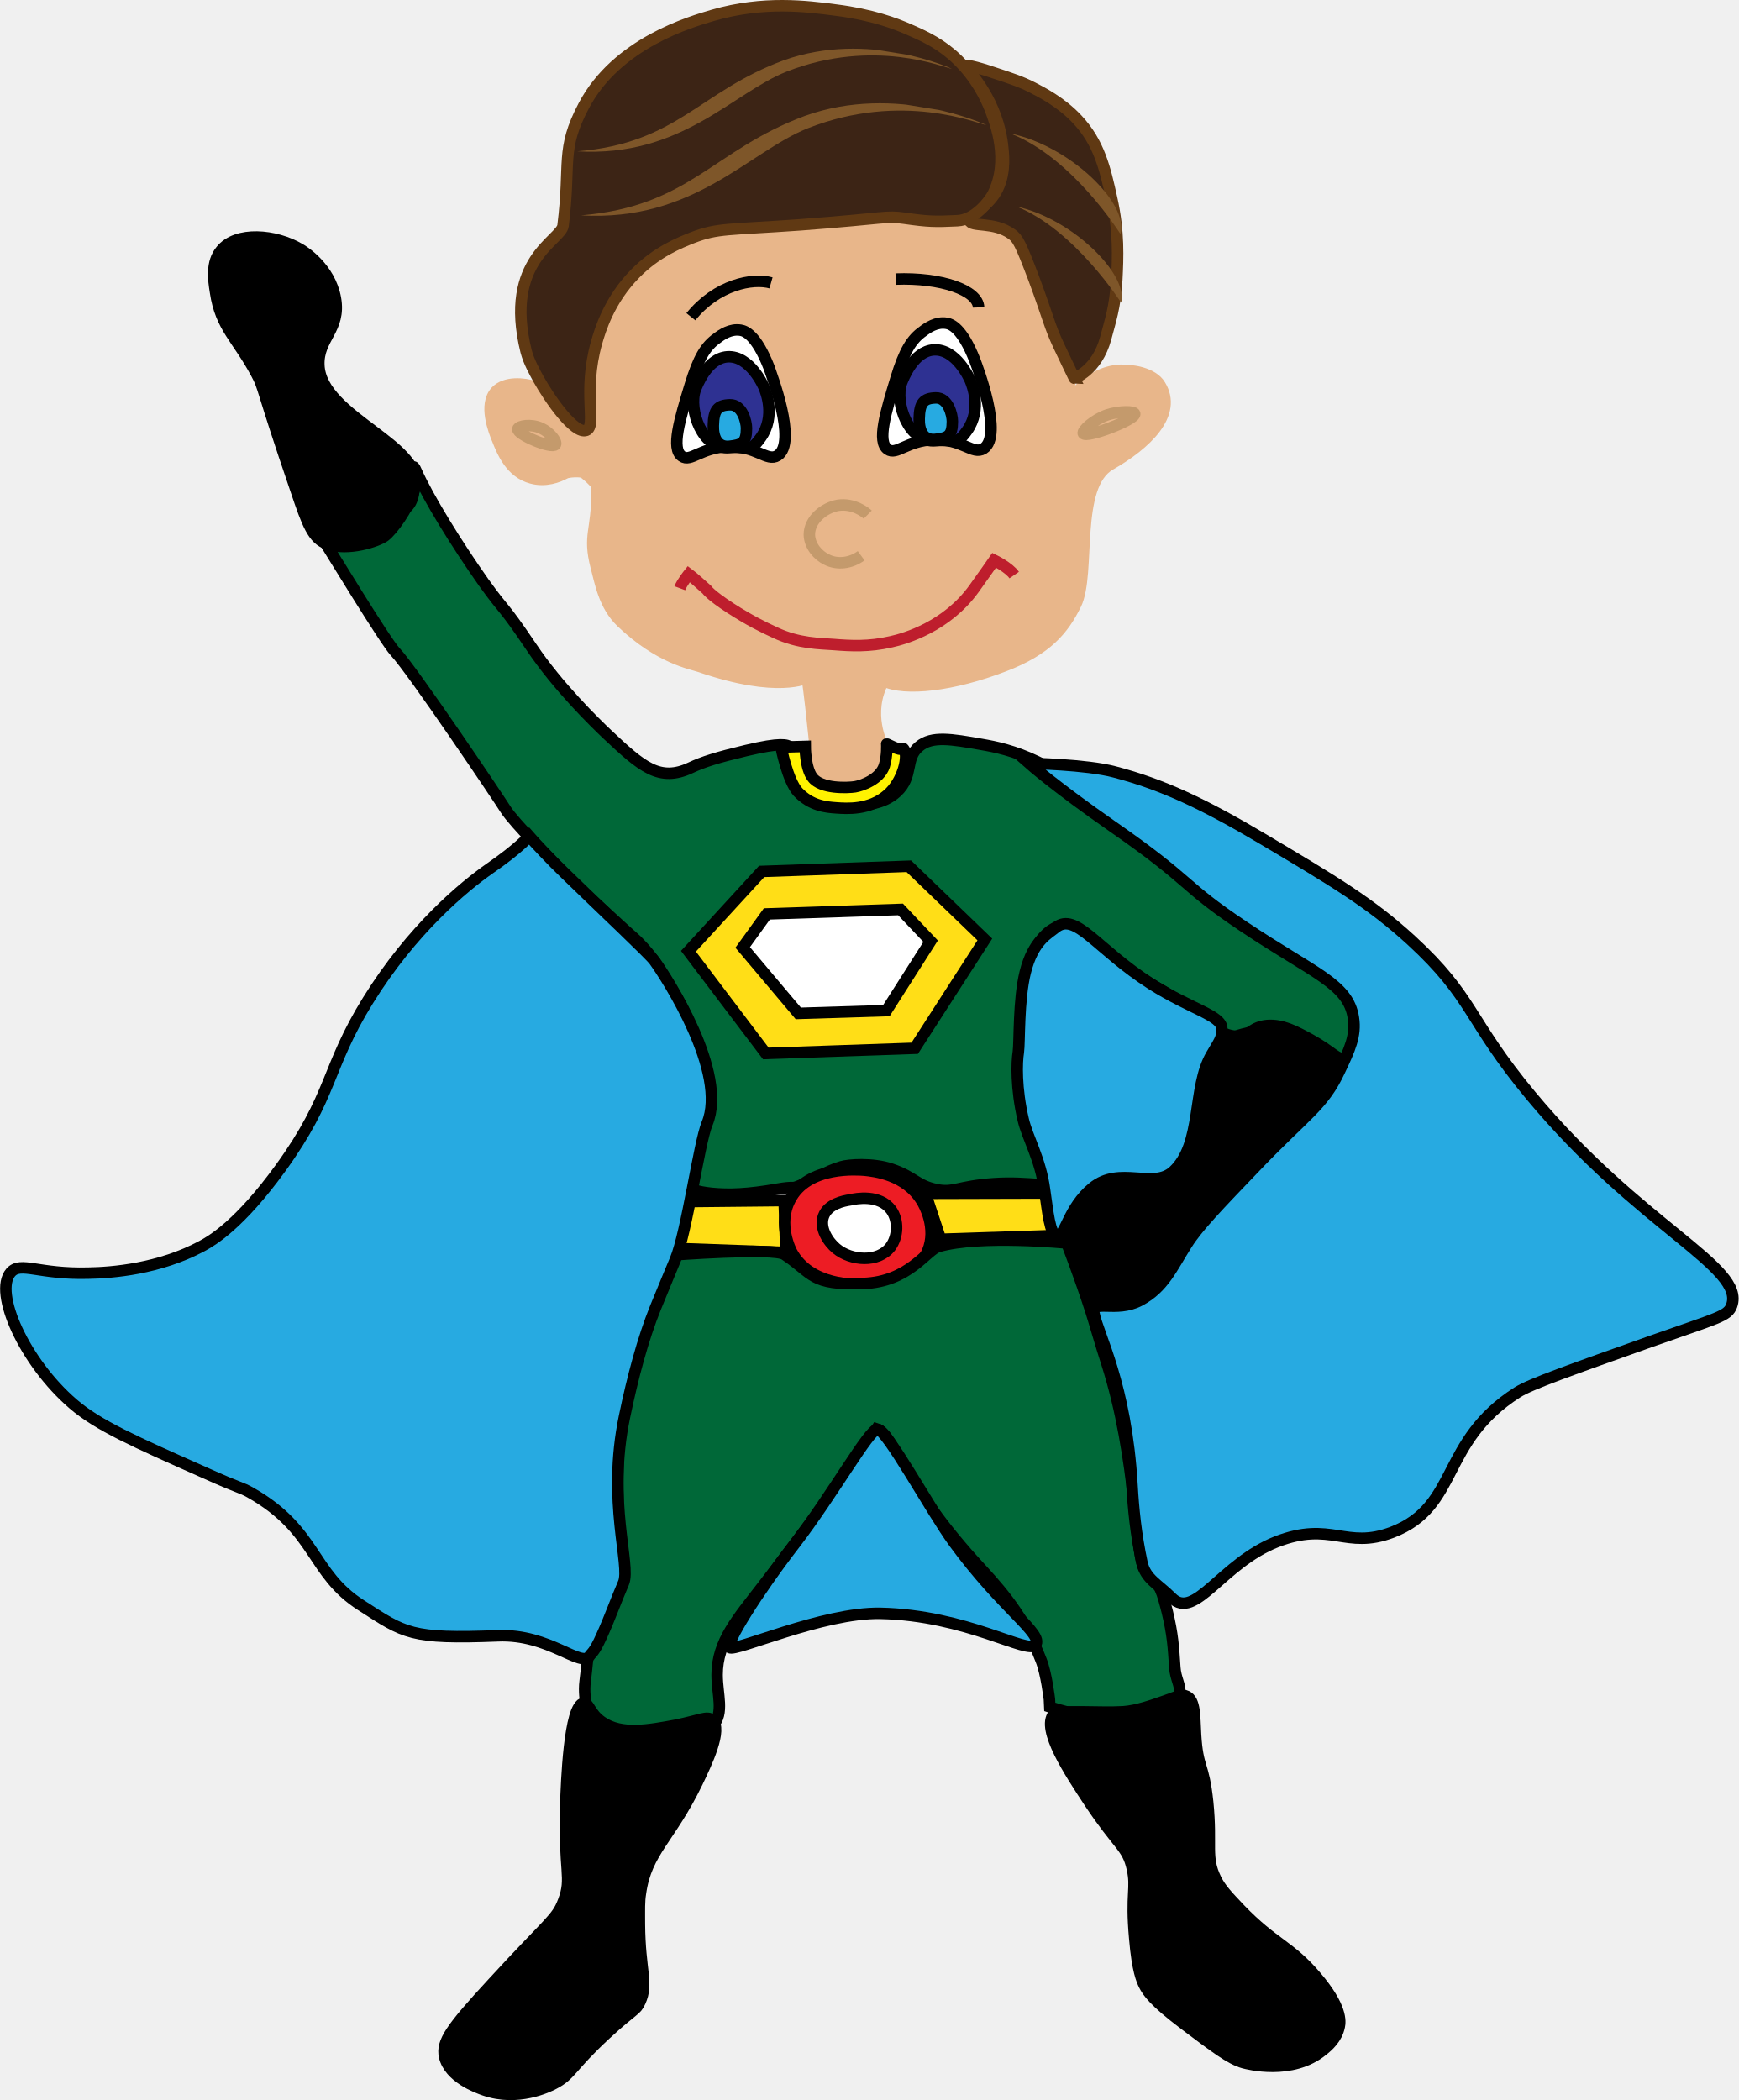
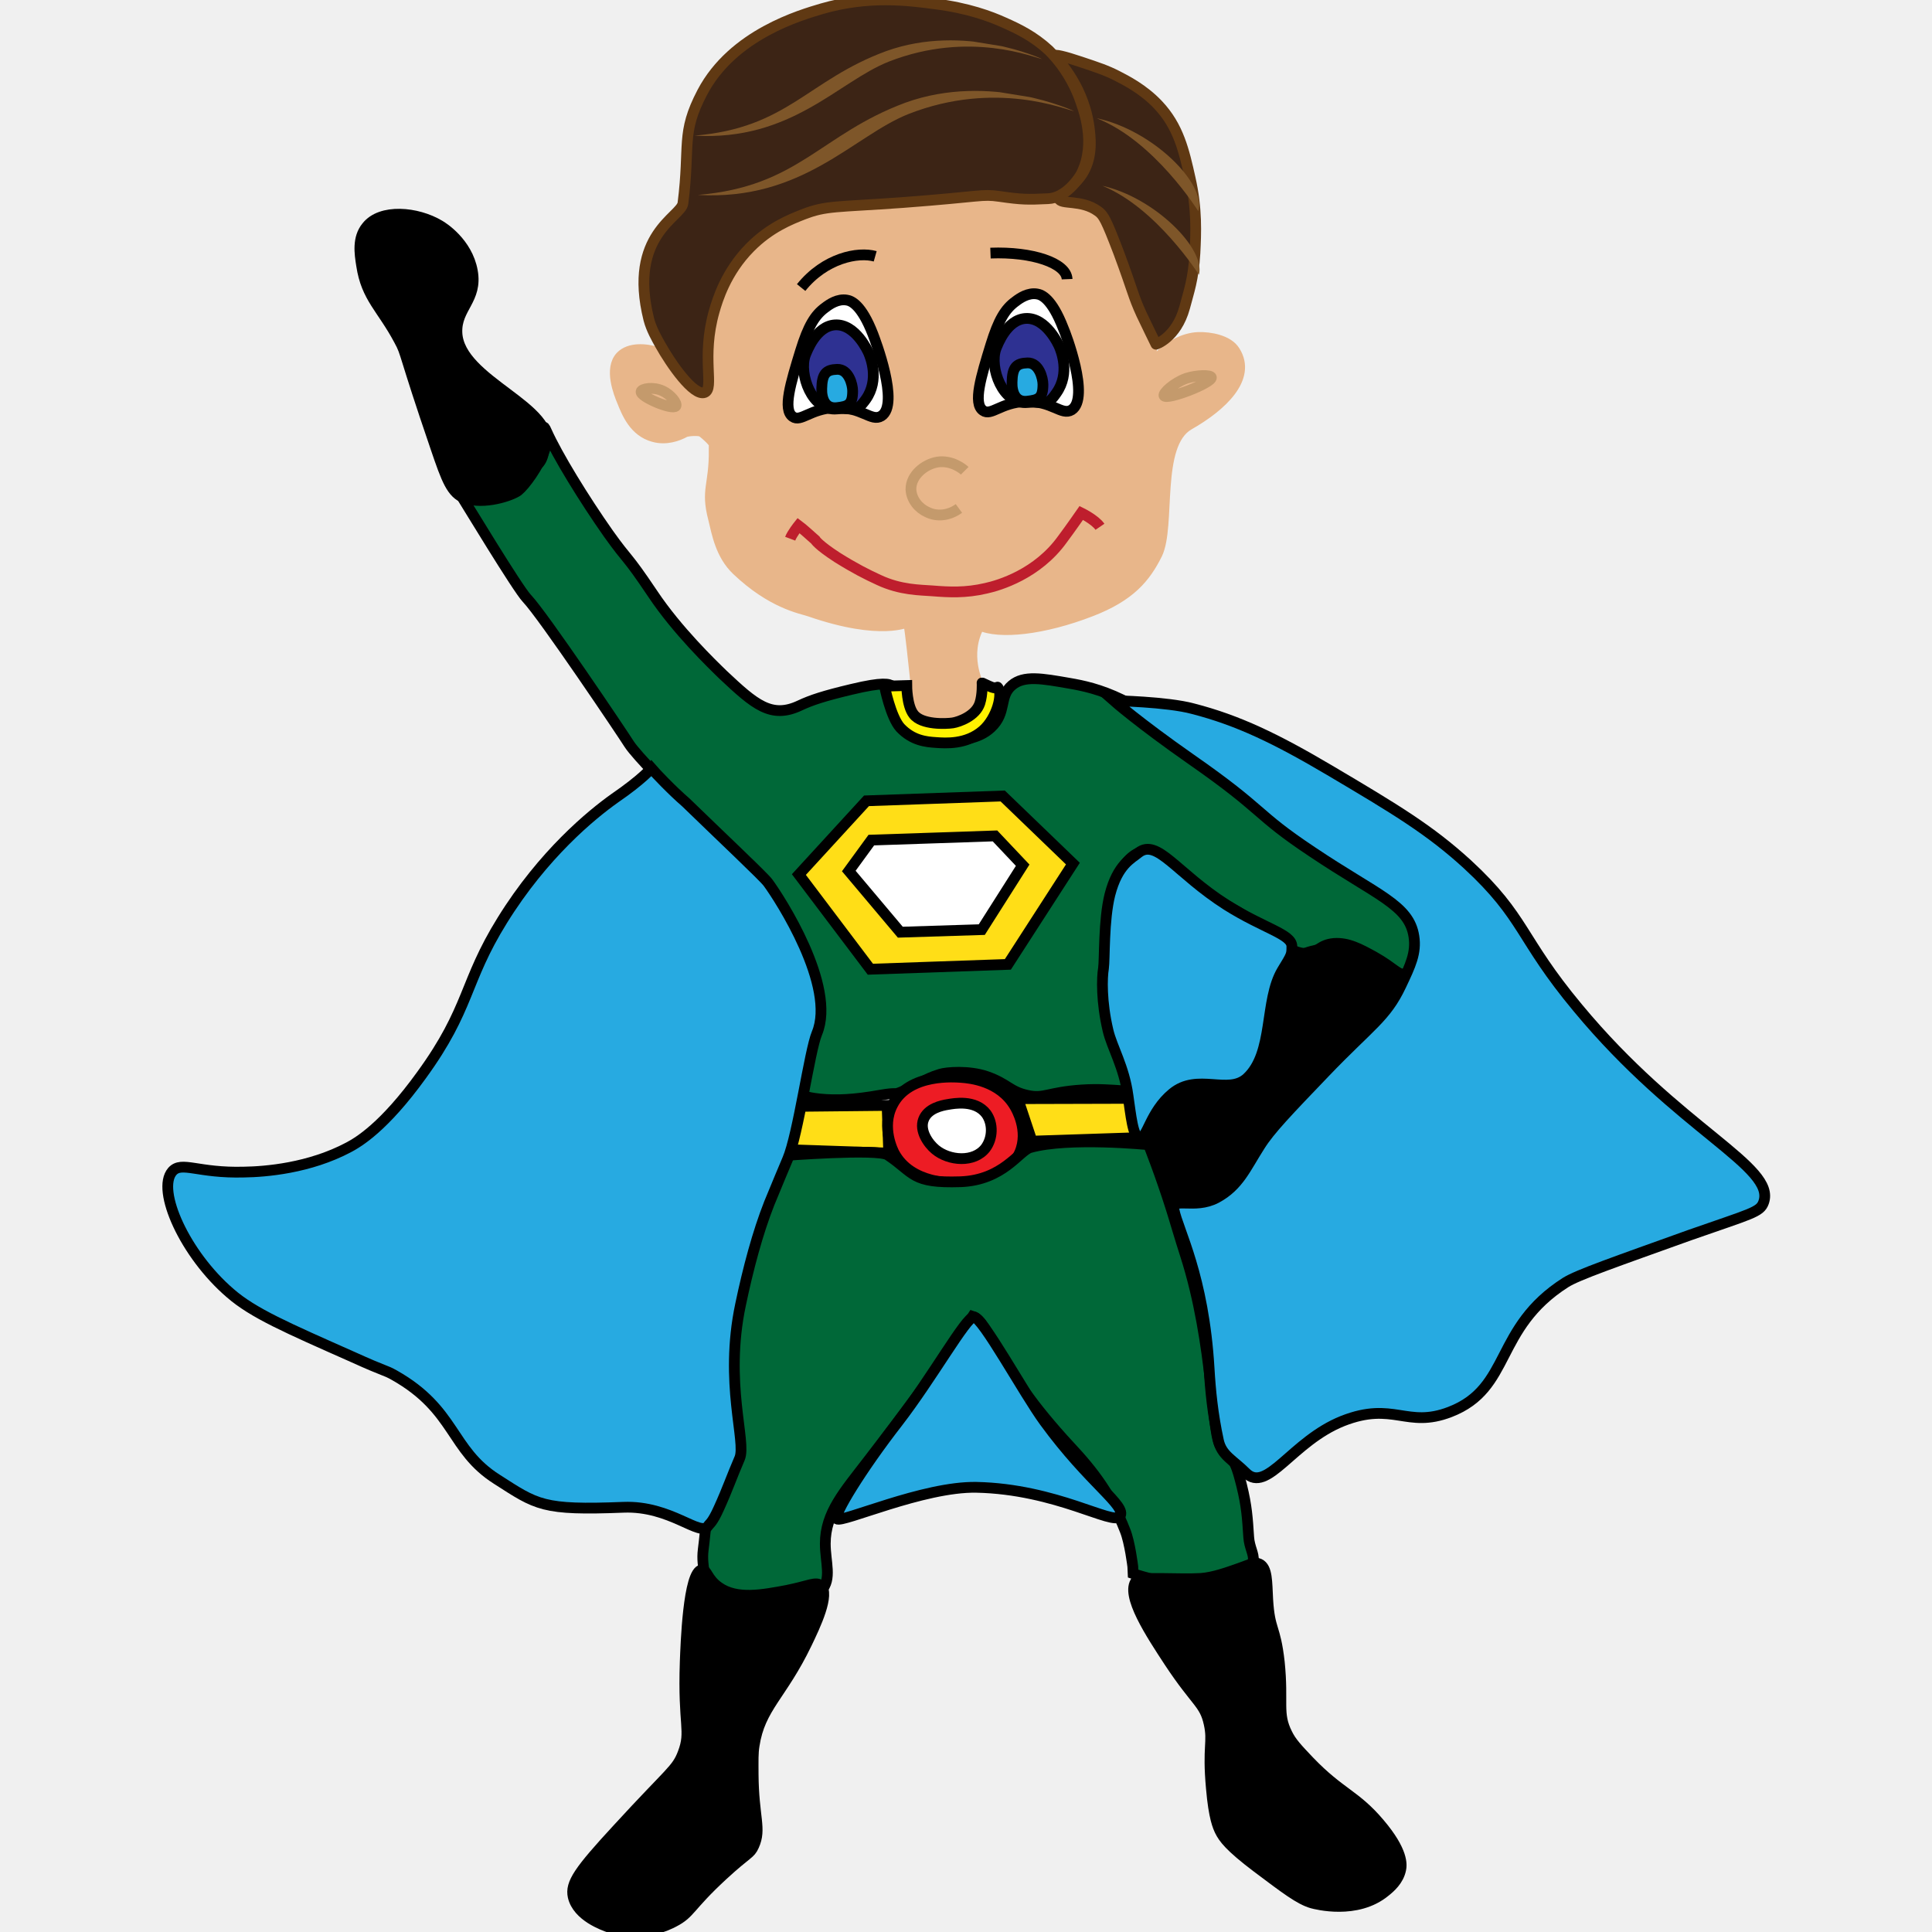
- <svg xmlns="http://www.w3.org/2000/svg" xmlns:xlink="http://www.w3.org/1999/xlink" version="1.1" id="Layer_1" x="0px" y="0px" viewBox="0 0 503.3 608" enable-background="new 0 0 503.3 608" xml:space="preserve">
+ <svg xmlns="http://www.w3.org/2000/svg" xmlns:xlink="http://www.w3.org/1999/xlink" version="1.1" id="Layer_1" x="0px" y="0px" viewBox="0 0 600 600" enable-background="new 0 0 600 600" xml:space="preserve">
  <symbol id="Brown_Hair_1" viewBox="-8.1 -3.4 16.2 6.8">
    <g>
      <path fill="#7E5629" d="M-8.1,2.5c0,0,10.4-0.9,16.2-5.9C3.6,2-5.5,4.9-8.1,2.5z" />
    </g>
  </symbol>
-   <symbol id="Brown_Hair_4" viewBox="-11.3 -7.7 22.7 15.4">
-     <path fill="#7E5629" d="M-11.3,7c0,0,5.6,2.6,10.6-1.9c5-4.6,5.8-10.2,12-12.7C4.7-6.5,2.2,0.9-1,4C-6.1,8.9-10.8,7-11.3,7z" />
+   <symbol id="Brown_Hair_4" viewBox="-11.3 -7.7 22.6 15.3">
+     <path fill="#7E5629" d="M-11.3,6.9c0,0,5.6,2.6,10.6-1.9c5-4.6,5.8-10.2,12-12.7C4.7-6.6,2.2,0.8-1,3.9C-6.1,8.8-10.8,6.9-11.3,6.9   z" />
  </symbol>
-   <path fill="#006838" stroke="#000000" stroke-width="3.324" stroke-miterlimit="10" d="M266.1,216.1c3.7-3.1,9.3-2.1,17.9-0.6  c4.1,0.7,9.6,1.8,16.4,5.1c10.2,4.9,15.3,10.8,24.7,17.7c13.2,9.6,23.3,20.9,36.4,30.2c0.2,0.1,11,5.3,22.9,14.4  c3.4,2.5,7,5.5,8.2,10.4c1.4,5.3-0.3,12-3.5,13c-2.1,0.6-3.2-1.7-9.7-5.3c-4.4-2.4-8.1-4.4-12.5-4.1c-4.5,0.4-4.8,2.8-8.3,3.1  c-6.5,0.5-15.2-8.9-20.2-12c-4.5-2.9-10.4-5.5-17.6-12c-3.6-3.2-5.3-4.1-6.9-5.4c-3.1-2.5-8.6-5.5-14.1,3.9  c-3.6,6.1-1.6,19.1-1.5,26.4c0.1,4.8,0.1,17.2,2.9,26.2c0,0,0.4,1.9,2.8,9.4l1.7,5.6c-0.8,2.1-7.6-0.1-17.9,0.6  c-10.5,0.7-11.7,2.8-16.8,1.7c-5.7-1.2-6.2-3.6-12.9-5.9c-5.6-1.9-12.6-1.3-14.5-0.7c-5.6,1.7-6.3,3.3-12.7,5.7  c-1.8,0.7-0.8-0.1-5.9,0.8c-8.5,1.5-13.9,1.7-19,1.2c-4.7-0.5-5.4-1.2-5.7-1.5c-2.5-3,0.2-8,2.2-17.9c0.6-3.2,2.5-10.6-0.2-19.6  c-1-3.5-1.3-9-6.2-17.4c-5.8-10-7.8-12.7-10.8-15.8c-2-2.1,0,0-8.7-8c-8.5-7.9-7.9-6.8-12.5-11.6c-4-4.2-15.3-15.5-17.7-19.3  c-1.8-2.9-27-40.4-32-45.7c-2.8-2.9-19.6-30.6-20.4-31.8c-4.4-6.6,13.6-2.3,11.6-2.3c-9.6-0.3,2.7-4.2,10.7-6.9  c6.5-2.1,1.8-16.7,4.2-11.3c3.4,7.7,11.8,21.3,19.5,32.2c6.6,9.2,5.1,5.8,13.8,18.7c7.7,11.5,18.5,22,22.1,25.4  c9.9,9.3,15,13.8,24,9.6c3.6-1.7,7.7-3,16.1-5c10.1-2.4,11.8-1.7,12.9-1c3.7,2.6,0.9,7.6,4.9,12.2c4,4.7,11.1,4.6,13.6,4.6  c2.7,0,8.2-0.1,12.2-3.8C264.6,224.7,261.8,219.6,266.1,216.1z" />
-   <polygon fill="#FFDE17" stroke="#000000" stroke-width="3.324" stroke-miterlimit="10" points="263.1,250.8 285.1,272 264.8,303.5   221.7,305 199.3,275.4 220.5,252.3 " />
-   <polygon fill="#FFFFFF" stroke="#000000" stroke-width="3.324" stroke-miterlimit="10" points="269.4,272.5 256.6,292.6   231.1,293.4 215,274.3 222,264.6 260.7,263.3 " />
-   <path stroke="#000000" stroke-width="3.324" stroke-miterlimit="10" d="M386.1,307.3c1.1,3.7-3.2,10.4-11.2,18.9  c-17.2,18.3-19.6,16-26.6,25.6c-6.8,9.3-8,16.2-17.7,23.6c-4.2,3.2-7.2,4.4-10,3.7c-5.5-1.4-7.6-9.5-8.9-14.3  c-1.4-5.5-3.2-12.2,0.5-17.4c2.9-4,7.6-5.1,11-6c7.6-1.9,9.6,0.8,13.5-0.5c11.4-3.8,5.2-32.9,18.9-39.9c5.6-2.9,11.9-2.6,15-1.9  C373.9,299.9,384.6,302.1,386.1,307.3z" />
-   <path stroke="#000000" stroke-width="3.324" stroke-miterlimit="10" d="M119.9,142c4.5-12.8-27-21-27.6-36.3  c-0.3-7.8,6.4-10.3,4.8-19.3c-1.6-9-9.4-13.8-10.3-14.3c-7.1-4.2-18.3-5.2-22.8,0.4c-2.9,3.5-2.2,8.4-1.6,12.1  c1.5,10.2,6.4,13.4,11.8,23.5c2.4,4.4,1,3.1,11.5,33.8c3.3,9.8,4.9,14.2,9.1,15.6c6,2.1,14.6-0.8,16.6-2.3  C113.6,153.5,117.9,147.7,119.9,142z" />
-   <path fill="#FFDE17" stroke="#000000" stroke-width="3.324" stroke-miterlimit="10" d="M304.9,345.4c1.3,4.1,2.5,8.1,3.8,12.2  l-36.4,1.2l-4.4-13.3L304.9,345.4z" />
-   <polygon fill="#FFDE17" stroke="#000000" stroke-width="3.324" stroke-miterlimit="10" points="227,347.6 227.5,362.6 194.4,361.4   197.8,347.9 " />
-   <path fill="#ED1C24" stroke="#000000" stroke-width="3.324" stroke-miterlimit="10" d="M266.9,347.8c0.5,0.8,4.5,7.7,1.6,14.5  c-3.8,8.8-15.9,9.5-18.2,9.6c-2.7,0.1-15.8,0.4-21.1-9.4c-0.2-0.4-4.2-8-0.5-15.1c5.1-10.1,19.9-8.7,21.6-8.6  C253,339.1,262.2,340,266.9,347.8z" />
-   <path fill="#FFFFFF" stroke="#000000" stroke-width="3.324" stroke-miterlimit="10" d="M258,350.3c2.2,3.1,2,7.7-0.2,10.7  c-3.6,4.7-11.5,4-15.7,0.5c-2.3-1.9-5-5.9-3.7-9.4c1.3-3.5,5.7-4.4,7.7-4.7C247.8,347,254.6,345.7,258,350.3z" />
-   <path fill="#006838" stroke="#000000" stroke-width="3.324" stroke-miterlimit="10" d="M308.8,359.9c0,0,3.7,9.4,7.1,20  c0.6,1.8,2.9,9.8,4.4,14.4c9.2,28.5,8.1,57.6,11.3,60.3c4.3,3.7,4.9,6.6,6.3,12c1.6,6.6,1.8,10.2,2.2,16.2c0.2,3.1,1.7,5.3,1.4,7.2  c-0.5,2.9-5.1,4.3-8.2,5.3c-1.8,0.6-9.3,1.9-15.2,1.8c-6.4-0.2-14.2-2.9-14.2-2.9l-0.1-2.2c0,0-0.9-7.6-2.4-11.3  c-4.3-11.1-9.8-18.3-17.3-26.4c-23.4-25.2-25.2-39-30.3-40.6c0,0-8.8,14.1-33,45.5c-7.3,9.5-13.2,16-13.2,25.7  c0,5.7,2.1,11.1-1.2,14.6c-0.7,0.8-2.1,1.8-10.6,2.6c-15.3,1.4-20-1.2-21.4-2.1c-1.6-0.9-4.4-2.8-4.7-5.5c-0.2-2.5-0.7-4.6-0.3-7.8  c1-7.7,0.4-9.8,4.2-16.8c1.7-3.1,2.8-7.2,4.3-10.9c3.3-7.9-1.3-29.7,2.6-50.7c2.1-11.6-0.2-20.8,3.3-24.6  c6.2-6.5,10.3-20.3,10.3-20.3s29.8-2.3,33-0.2c8.5,5.6,7.4,8.9,22.8,8.4c13.3-0.5,18.2-9.6,21.8-10.7  C283.8,357.4,308.8,359.9,308.8,359.9z" />
-   <path stroke="#000000" stroke-width="3.324" stroke-miterlimit="10" d="M346.1,502.2c-0.3-5.4-0.1-9.9-2.6-11.1  c-1.4-0.7-2.7,0.1-6.1,1.3c-4,1.4-8.2,2.9-12.2,3.2c-6.7,0.4-19.2-0.6-20.2,0.7c-3.5,4.4,4.6,16.7,10.4,25.5  c8.5,12.8,11,12.8,12.4,19.2c1.3,5.8-0.5,7.1,0.7,20.2c0.8,9.5,2.1,12.1,2.7,13.4c1.1,2.2,2.9,4.8,11.6,11.4  c8.9,6.7,13.3,10.1,17.2,11.2c1.1,0.3,14,3.7,22.9-3.6c1.5-1.2,4.1-3.4,4.8-6.9c0.3-1.4,0.8-5.6-6.7-14.4c-7.6-9-12.3-9.4-22-19.5  c-3.7-3.9-5.6-5.9-7-8.7c-3.2-6.5-1.1-9.5-2.4-22.4C348.4,510.3,346.7,512.3,346.1,502.2z" />
-   <path stroke="#000000" stroke-width="3.324" stroke-miterlimit="10" d="M201.8,516.1c2.7-5.6,7.4-15.4,4.4-18.1  c-1.5-1.3-3.6,0.1-10.6,1.5c-7.6,1.4-15.7,3-21.4-1c-3.6-2.5-3.7-5.6-5.2-5.4c-4.3,0.5-5,23.9-5.2,28.8c-0.7,20.3,2,21.5-0.7,28.6  c-2,5.2-3.7,5.4-20.5,23.7c-12.1,13.1-14.8,17-13.9,21.2c1.4,6.1,9.5,9,11.5,9.7c9.7,3.4,18.6-1,20.1-1.8c5.2-2.7,4.5-4.6,15.2-14.5  c7.9-7.3,8.6-6.6,9.8-9.3c2.4-5.3-0.1-8.8-0.2-22.4c0-4.4-0.1-6.5,0.3-9C187.1,536,193.9,532.4,201.8,516.1z" />
-   <path fill="#27AAE1" stroke="#000000" stroke-width="3.324" stroke-miterlimit="10" d="M153.2,242.1c0,0-2.8,3.4-11.5,9.4  c-7.3,5.1-22.4,17.5-35.2,38.2c-12.1,19.5-10,27.4-25.3,48.5c-11.8,16.3-19.8,21-22.8,22.6c-12.3,6.6-26,7.7-32.8,7.8  C11.1,369,6,365.1,3.1,368.4c-5,5.8,3.9,25.9,18.1,38.1c7.2,6.2,17.6,10.8,38.3,20c10.9,4.9,9.9,3.9,13.1,5.7  c19.2,10.9,17.4,23.3,32,32.6c12.6,8.1,14.2,9.8,39.6,8.8c14.8-0.6,24.1,9.5,26.5,5.8c0.5-0.8,1.3-0.9,3.4-5.6  c2.6-5.7,3.9-9.7,6.4-15.5c2.2-5.1-4.9-23.5,0.3-48.2c2.3-11.1,5.3-22.5,9-31.6c5.7-13.8,1.4-3.5,5.7-13.8  c3.3-7.8,6.9-33.9,9.2-39.4c6.1-14.7-11.6-42.1-15.3-47.2c-1.2-1.7-15-14.7-25.7-25.1C159.5,249,154.5,243.6,153.2,242.1z" />
-   <path fill="#27AAE1" stroke="#000000" stroke-width="3.324" stroke-miterlimit="10" d="M211.2,477c1.4,1.4,27-10.2,43.6-9.9  c25.1,0.5,42.9,12.1,45,9.1c2.3-3.2-9.6-10.4-23.6-29.6c-6.6-9-19.5-32.9-22.2-32.8c-2.4,0-12.9,18.8-23.8,33  C219,461.3,210,475.9,211.2,477z" />
-   <path fill="#27AAE1" stroke="#000000" stroke-width="3.324" stroke-miterlimit="10" d="M339.2,462.6c6.7,6.7,14.4-9.9,30.3-16.2  c15.9-6.2,20,2.4,33.6-2.8c19.4-7.5,13.7-26.2,36.2-40.5c3.8-2.4,15.5-6.5,38.8-14.8c19.3-6.8,22.1-7.2,23.2-10.3  c4-11.2-26.6-22.8-58.2-60.9c-18.2-21.9-16.4-28.2-34.6-44.9c-11.7-10.7-22.2-17-43.1-29.4c-16.7-9.9-28.6-15.6-42.7-19.3  c-8.2-2.2-24.8-2.5-24.8-2.5s7.8,6.9,24.2,18.3c23.6,16.4,19.7,16.8,38,29c20.3,13.6,30.2,16.5,31.7,26.4c0.8,5.1-1.1,9.2-4,15.3  c-4.7,10.1-9.7,12.5-23.8,27.2c-11.5,12-17.3,18-20.5,23.1c-4.3,6.8-6.6,12.5-13.5,16.2c-6.9,3.7-14.2-0.6-13.3,3.8  c1.2,6.2,9.3,20.5,11,49.6c0.4,6.9,1.1,14.2,2.9,22.6C331.7,457.2,335.2,458.6,339.2,462.6z" />
  <g>
-     <path fill="#27AAE1" stroke="#000000" stroke-width="3.324" stroke-miterlimit="10" d="M305.7,268.5c5.8-4.5,11.8,6.3,27.6,16.4   c11.7,7.4,20.4,9.1,20.4,12.9c0,2.6,0,2.6-3,7.6c-5.6,9.5-2.5,25.8-11,33.7c-5.9,5.4-15.5-1.7-23.4,4.8   c-7.1,5.8-7.9,14.2-10.3,13.9c-2.1-0.2-2.7-7.3-3.6-13.3c-1.2-9-5-15.1-6.2-20.4c-2.1-9-1.9-16.5-1.4-19.5c0.4-2.7,0-15.1,2-23.1   C299.1,272.3,303.4,270.4,305.7,268.5z" />
+     <path fill="#006838" stroke="#000000" stroke-width="3.342" stroke-miterlimit="10" d="M314.3,212.8c3.7-3.1,9.2-2.1,17.8-0.6   c4.1,0.7,9.5,1.8,16.3,5.1c10.1,4.9,15.2,10.7,24.5,17.6c13.1,9.5,23.1,20.7,36.1,30c0.2,0.1,10.9,5.3,22.7,14.3   c3.4,2.5,6.9,5.5,8.1,10.3c1.4,5.3-0.3,11.9-3.5,12.9c-2.1,0.6-3.2-1.7-9.6-5.3c-4.4-2.4-8-4.4-12.4-4.1c-4.5,0.4-4.8,2.8-8.2,3.1   c-6.4,0.5-15.1-8.8-20-11.9c-4.5-2.9-10.3-5.5-17.5-11.9c-3.6-3.2-5.3-4.1-6.8-5.4c-3.1-2.5-8.5-5.5-14,3.9   c-3.6,6.1-1.6,19-1.5,26.2c0.1,4.8,0.1,17.1,2.9,26c0,0,0.4,1.9,2.8,9.3l1.7,5.6c-0.8,2.1-7.5-0.1-17.8,0.6   c-10.4,0.7-11.6,2.8-16.7,1.7c-5.7-1.2-6.2-3.6-12.8-5.9c-5.6-1.9-12.5-1.3-14.4-0.7c-5.6,1.7-6.3,3.3-12.6,5.7   c-1.8,0.7-0.8-0.1-5.9,0.8c-8.4,1.5-13.8,1.7-18.9,1.2c-4.7-0.5-5.4-1.2-5.7-1.5c-2.5-3,0.2-7.9,2.2-17.8   c0.6-3.2,2.5-10.5-0.2-19.4c-1-3.5-1.3-8.9-6.2-17.3c-5.8-9.9-7.7-12.6-10.7-15.7c-2-2.1,0,0-8.6-7.9c-8.4-7.8-7.8-6.7-12.4-11.5   c-4-4.2-15.2-15.4-17.6-19.1c-1.8-2.9-26.8-40.1-31.8-45.3c-2.8-2.9-19.4-30.4-20.2-31.6c-4.4-6.5,13.5-2.3,11.5-2.3   c-9.5-0.3,2.7-4.2,10.6-6.8c6.4-2.1,1.8-16.6,4.2-11.2c3.4,7.6,11.7,21.1,19.3,31.9c6.5,9.1,5.1,5.8,13.7,18.6   c7.6,11.4,18.4,21.8,21.9,25.2c9.8,9.2,14.9,13.7,23.8,9.5c3.6-1.7,7.6-3,16-5c10-2.4,11.7-1.7,12.8-1c3.7,2.6,0.9,7.5,4.9,12.1   c4,4.7,11,4.6,13.5,4.6c2.7,0,8.1-0.1,12.1-3.8C312.8,221.3,310.1,216.3,314.3,212.8z" />
+     <polygon fill="#FFDE17" stroke="#000000" stroke-width="3.342" stroke-miterlimit="10" points="311.4,247.2 333.2,268.2 313,299.5    270.3,301 248.1,271.6 269.1,248.7  " />
+     <polygon fill="#FFFFFF" stroke="#000000" stroke-width="3.342" stroke-miterlimit="10" points="317.6,268.7 304.9,288.7    279.6,289.5 263.6,270.5 270.6,260.9 309,259.6  " />
+     <path stroke="#000000" stroke-width="3.342" stroke-miterlimit="10" d="M433.4,303.3c1.1,3.7-3.2,10.3-11.1,18.8   c-17.1,18.2-19.4,15.9-26.4,25.4c-6.7,9.2-7.9,16.1-17.6,23.4c-4.2,3.2-7.1,4.4-9.9,3.7c-5.5-1.4-7.5-9.4-8.8-14.2   c-1.4-5.5-3.2-12.1,0.5-17.3c2.9-4,7.5-5.1,10.9-6c7.5-1.9,9.5,0.8,13.4-0.5c11.3-3.8,5.2-32.6,18.8-39.6   c5.6-2.9,11.8-2.6,14.9-1.9C421.3,295.9,431.9,298.1,433.4,303.3z" />
+     <path stroke="#000000" stroke-width="3.342" stroke-miterlimit="10" d="M169.3,139.3c4.5-12.7-26.8-20.8-27.4-36   c-0.3-7.7,6.4-10.2,4.8-19.1c-1.6-8.9-9.3-13.7-10.2-14.2c-7-4.2-18.2-5.2-22.6,0.4c-2.9,3.5-2.2,8.3-1.6,12   c1.5,10.1,6.4,13.3,11.7,23.3c2.4,4.4,1,3.1,11.4,33.5c3.3,9.7,4.9,14.1,9,15.5c6,2.1,14.5-0.8,16.5-2.3   C163,150.7,167.3,144.9,169.3,139.3z" />
+     <path fill="#FFDE17" stroke="#000000" stroke-width="3.342" stroke-miterlimit="10" d="M352.8,341.1c1.3,4.1,2.5,8,3.8,12.1   l-36.1,1.2l-4.4-13.2L352.8,341.1z" />
+     <polygon fill="#FFDE17" stroke="#000000" stroke-width="3.342" stroke-miterlimit="10" points="275.5,343.3 276,358.1 243.2,357    246.6,343.6  " />
+     <path fill="#ED1C24" stroke="#000000" stroke-width="3.342" stroke-miterlimit="10" d="M315.1,343.5c0.5,0.8,4.5,7.6,1.6,14.4   c-3.8,8.7-15.8,9.4-18.1,9.5c-2.7,0.1-15.7,0.4-20.9-9.3c-0.2-0.4-4.2-7.9-0.5-15c5.1-10,19.7-8.6,21.4-8.5   C301.3,334.8,310.5,335.7,315.1,343.5z" />
+     <path fill="#FFFFFF" stroke="#000000" stroke-width="3.342" stroke-miterlimit="10" d="M306.3,345.9c2.2,3.1,2,7.6-0.2,10.6   c-3.6,4.7-11.4,4-15.6,0.5c-2.3-1.9-5-5.9-3.7-9.3c1.3-3.5,5.7-4.4,7.6-4.7C296.2,342.7,302.9,341.4,306.3,345.9z" />
+     <path fill="#006838" stroke="#000000" stroke-width="3.342" stroke-miterlimit="10" d="M356.7,355.5c0,0,3.7,9.3,7,19.8   c0.6,1.8,2.9,9.7,4.4,14.3c9.1,28.3,8,57.2,11.2,59.8c4.3,3.7,4.9,6.5,6.3,11.9c1.6,6.5,1.8,10.1,2.2,16.1c0.2,3.1,1.7,5.3,1.4,7.1   c-0.5,2.9-5.1,4.3-8.1,5.3c-1.8,0.6-9.2,1.9-15.1,1.8c-6.4-0.2-14.1-2.9-14.1-2.9l-0.1-2.2c0,0-0.9-7.5-2.4-11.2   c-4.3-11-9.7-18.2-17.2-26.2c-23.2-25-25-38.7-30.1-40.3c0,0-8.7,14-32.7,45.1c-7.2,9.4-13.1,15.9-13.1,25.5c0,5.7,2.1,11-1.2,14.5   c-0.7,0.8-2.1,1.8-10.5,2.6c-15.2,1.4-19.8-1.2-21.2-2.1c-1.6-0.9-4.4-2.8-4.7-5.5c-0.2-2.5-0.7-4.6-0.3-7.7   c1-7.6,0.4-9.7,4.2-16.7c1.7-3.1,2.8-7.1,4.3-10.8c3.3-7.8-1.3-29.5,2.6-50.3c2.1-11.5-0.2-20.6,3.3-24.4   c6.2-6.4,10.2-20.1,10.2-20.1s29.6-2.3,32.7-0.2c8.4,5.6,7.3,8.8,22.6,8.3c13.2-0.5,18.1-9.5,21.6-10.6   C331.9,353,356.7,355.5,356.7,355.5z" />
+     <path stroke="#000000" stroke-width="3.342" stroke-miterlimit="10" d="M393.7,496.7c-0.3-5.4-0.1-9.8-2.6-11   c-1.4-0.7-2.7,0.1-6.1,1.3c-4,1.4-8.1,2.9-12.1,3.2c-6.6,0.4-19.1-0.6-20,0.7c-3.5,4.4,4.6,16.6,10.3,25.3   c8.4,12.7,10.9,12.7,12.3,19.1c1.3,5.8-0.5,7,0.7,20c0.8,9.4,2.1,12,2.7,13.3c1.1,2.2,2.9,4.8,11.5,11.3c8.8,6.6,13.2,10,17.1,11.1   c1.1,0.3,13.9,3.7,22.7-3.6c1.5-1.2,4.1-3.4,4.8-6.8c0.3-1.4,0.8-5.6-6.6-14.3c-7.5-8.9-12.2-9.3-21.8-19.3   c-3.7-3.9-5.6-5.9-6.9-8.6c-3.2-6.4-1.1-9.4-2.4-22.2C396,504.7,394.3,506.7,393.7,496.7z" />
+     <path stroke="#000000" stroke-width="3.342" stroke-miterlimit="10" d="M250.5,510.4c2.7-5.6,7.3-15.3,4.4-18   c-1.5-1.3-3.6,0.1-10.5,1.5c-7.5,1.4-15.6,3-21.2-1c-3.6-2.5-3.7-5.6-5.2-5.4c-4.3,0.5-5,23.7-5.2,28.6c-0.7,20.1,2,21.3-0.7,28.4   c-2,5.2-3.7,5.4-20.3,23.5c-12,13-14.7,16.9-13.8,21c1.4,6.1,9.4,8.9,11.4,9.6c9.6,3.4,18.5-1,19.9-1.8c5.2-2.7,4.5-4.6,15.1-14.4   c7.8-7.2,8.5-6.5,9.7-9.2c2.4-5.3-0.1-8.7-0.2-22.2c0-4.4-0.1-6.4,0.3-8.9C236,530.2,242.7,526.6,250.5,510.4z" />
+     <path fill="#27AAE1" stroke="#000000" stroke-width="3.342" stroke-miterlimit="10" d="M202.3,238.6c0,0-2.8,3.4-11.4,9.3   c-7.2,5.1-22.2,17.4-34.9,37.9c-12,19.3-9.9,27.2-25.1,48.1c-11.7,16.2-19.6,20.8-22.6,22.4c-12.2,6.5-25.8,7.6-32.5,7.7   c-14.4,0.4-19.4-3.5-22.3-0.2c-5,5.8,3.9,25.7,18,37.8c7.1,6.2,17.5,10.7,38,19.8c10.8,4.9,9.8,3.9,13,5.7   c19.1,10.8,17.3,23.1,31.8,32.3c12.5,8,14.1,9.7,39.3,8.7c14.7-0.6,23.9,9.4,26.3,5.8c0.5-0.8,1.3-0.9,3.4-5.6   c2.6-5.7,3.9-9.6,6.4-15.4c2.2-5.1-4.9-23.3,0.3-47.8c2.3-11,5.3-22.3,8.9-31.4c5.7-13.7,1.4-3.5,5.7-13.7   c3.3-7.7,6.8-33.6,9.1-39.1c6.1-14.6-11.5-41.8-15.2-46.8c-1.2-1.7-14.9-14.6-25.5-24.9C208.6,245.4,203.6,240.1,202.3,238.6z" />
+     <path fill="#27AAE1" stroke="#000000" stroke-width="3.342" stroke-miterlimit="10" d="M259.9,471.7c1.4,1.4,26.8-10.1,43.3-9.8   c24.9,0.5,42.6,12,44.6,9c2.3-3.2-9.5-10.3-23.4-29.4c-6.5-8.9-19.3-32.6-22-32.5c-2.4,0-12.8,18.7-23.6,32.7   C267.6,456.1,258.7,470.6,259.9,471.7z" />
+     <path fill="#27AAE1" stroke="#000000" stroke-width="3.342" stroke-miterlimit="10" d="M386.9,457.4c6.6,6.6,14.3-9.8,30.1-16.1   c15.8-6.2,19.8,2.4,33.3-2.8c19.2-7.4,13.6-26,35.9-40.2c3.8-2.4,15.4-6.4,38.5-14.7c19.1-6.7,21.9-7.1,23-10.2   c4-11.1-26.4-22.6-57.7-60.4c-18.1-21.7-16.3-28-34.3-44.6c-11.6-10.6-22-16.9-42.8-29.2c-16.6-9.8-28.4-15.5-42.4-19.1   c-8.1-2.2-24.6-2.5-24.6-2.5s7.7,6.8,24,18.2c23.4,16.3,19.5,16.7,37.7,28.8c20.1,13.5,30,16.4,31.5,26.2c0.8,5.1-1.1,9.1-4,15.2   c-4.7,10-9.6,12.4-23.6,27c-11.4,11.9-17.2,17.9-20.3,22.9c-4.3,6.7-6.5,12.4-13.4,16.1s-14.1-0.6-13.2,3.8   c1.2,6.2,9.2,20.3,10.9,49.2c0.4,6.8,1.1,14.1,2.9,22.4C379.4,452,382.9,453.4,386.9,457.4z" />
+     <g>
+       <path fill="#27AAE1" stroke="#000000" stroke-width="3.342" stroke-miterlimit="10" d="M353.6,264.8c5.8-4.5,11.7,6.3,27.4,16.3    c11.6,7.3,20.2,9,20.2,12.8c0,2.6,0,2.6-3,7.5c-5.6,9.4-2.5,25.6-10.9,33.4c-5.9,5.4-15.4-1.7-23.2,4.8c-7,5.8-7.8,14.1-10.2,13.8    c-2.1-0.2-2.7-7.2-3.6-13.2c-1.2-8.9-5-15-6.2-20.2c-2.1-8.9-1.9-16.4-1.4-19.3c0.4-2.7,0-15,2-22.9    C347.1,268.5,351.3,266.7,353.6,264.8z" />
+     </g>
+     <path fill="#E8B68A" stroke="#E8B68A" stroke-width="3.342" stroke-miterlimit="10" d="M285.1,219.3c0,0-1.5-16.6-2.9-26.3   c0,0-8.3,4.6-30.8-3.2c-2.7-0.9-11.7-2.4-22.6-12.8c-5-4.8-6.1-11.4-7.2-15.9c-2.4-9.2,0.3-10.1,0.2-21.5c0,0,2.3-0.7-3.7-5.5   c-0.8-0.6-4.6-0.4-5.5,0.1c-2,1.1-5.7,2.5-9.6,1.4c-6-1.6-8.3-7.4-9.7-10.9c-1.1-2.6-4.1-10.2-0.5-14c2.7-2.8,7.8-2.4,11.2-1.3   c10.2,3.3,12.2,16,15.5,15.4c2.7-0.5-0.9-5.8,2.1-20.6c0.9-4.2,0.4-5.3,4.8-13.9c3-6.1,6.4-13.9,11.8-17.5   c5.7-3.7,11.2-7.5,26.7-9.2c17-1.8,19.7-0.9,38.6-2.4c7.9-0.6,19.4-1,36.4,6.1c6.3,2.6,11.2,27.1,13.7,30.3   c9.1,11.5,0.4,14.6,1.4,17.7c0,0.1,0.1,0.1,0.1,0.1c0.8,0.4,3.5-4,7.2-6.7c1.1-0.8,4.8-3.7,9.9-3.9c3.4-0.1,9.2,0.8,11.3,4.3   c5.2,8.3-4.1,17-14.3,22.8c-10.6,6.1-5.6,31.4-9.9,40.2c-3.6,7.2-8.3,13-20.5,17.7c-14.7,5.7-28.5,7.2-34.6,4.3l0,0   c-5.2,9.3-0.3,18.6-0.3,18.6c0.1,1.1,0.2,2.9,0.3,5.2c-1.3,1.1-3.7,2.7-6.9,3.7c-0.9,0.3-2,0.5-3.3,0.5   C288.8,222.1,285.1,219.3,285.1,219.3z" />
+     <path fill="none" stroke="#C49A6C" stroke-width="3.342" stroke-miterlimit="10" d="M209.9,126.1c0.5-0.8-1.5-3.5-4.1-4.7   c-3-1.4-6.5-0.7-6.7,0.2C198.7,123.2,208.9,127.5,209.9,126.1z" />
+     <path fill="none" stroke="#C49A6C" stroke-width="3.342" stroke-miterlimit="10" d="M361.5,122.9c-0.4-0.8,3-4,6.9-5.4   c3.4-1.1,7.6-1.1,7.8-0.3C376.5,118.9,362.3,124.4,361.5,122.9z" />
+     <g>
+       <path fill="#FFFFFF" stroke="#000000" stroke-width="3.342" stroke-miterlimit="10" d="M273.7,129.2c-3.1,1.9-6.1-2.9-14.4-2.6    c-7.6,0.3-10.6,4.6-13.1,2.8c-3.2-2.2-0.6-10.6,2.4-20.4c2.4-7.8,4.5-11.2,7.7-13.5c1.3-1,3.9-2.8,6.7-2.3    c1.3,0.2,4.5,1.3,8.1,10.6C271.7,105.4,279.5,125.6,273.7,129.2z" />
+       <path fill="#2E3192" stroke="#000000" stroke-width="3.342" stroke-miterlimit="10" d="M268.9,124c4.3-6.1,1.4-13.1,0.9-14.3    c-0.2-0.5-4.1-9.2-10.5-8.8c-5.9,0.4-8.7,8.2-9.2,9.4c-2.1,5.9,2.1,17.5,9.8,16.7C265.3,126.5,265.6,128.6,268.9,124z" />
+       <path fill="#27AAE1" stroke="#000000" stroke-width="3.342" stroke-miterlimit="10" d="M259.9,126.6c3.6-0.4,4.9-1,4.9-5.2    c0-1.9-1.2-6.8-4.8-6.7c-3.5,0.1-4.7,1.4-4.8,6C255.1,123.9,256.3,127,259.9,126.6z" />
+     </g>
+     <g>
+       <path fill="#FFFFFF" stroke="#000000" stroke-width="3.342" stroke-miterlimit="10" d="M332.8,127.3c-3.1,1.9-6.1-2.9-14.4-2.6    c-7.6,0.3-10.6,4.6-13.1,2.8c-3.2-2.2-0.6-10.6,2.4-20.4c2.4-7.8,4.5-11.2,7.7-13.5c1.3-1,3.9-2.8,6.7-2.3    c1.3,0.2,4.5,1.3,8.1,10.6C330.9,103.4,338.6,123.6,332.8,127.3z" />
+       <path fill="#2E3192" stroke="#000000" stroke-width="3.342" stroke-miterlimit="10" d="M328.1,122c4.3-6.1,1.4-13.1,0.9-14.3    c-0.2-0.5-4.1-9.2-10.5-8.8c-5.9,0.4-8.7,8.2-9.2,9.4c-2.1,5.9,2.1,17.5,9.8,16.7C324.5,124.5,324.9,126.7,328.1,122z" />
+       <path fill="#27AAE1" stroke="#000000" stroke-width="3.342" stroke-miterlimit="10" d="M319,124.6c3.6-0.4,4.9-1,4.9-5.2    c0-1.9-1.2-6.8-4.8-6.7c-3.5,0.1-4.7,1.4-4.8,6C314.2,121.9,315.4,125,319,124.6z" />
+     </g>
+     <path fill="none" stroke="#000000" stroke-width="3.342" stroke-miterlimit="10" d="M271.8,79.6c-5.3-1.5-15.6,0.5-23,9.7" />
+     <path fill="none" stroke="#000000" stroke-width="3.342" stroke-miterlimit="10" d="M331.4,86.7c-0.2-5-10.8-8.6-23.8-8.1" />
+     <line fill="none" stroke="#000000" stroke-width="3.342" stroke-miterlimit="10" x1="266.3" y1="94.2" x2="266.3" y2="94.2" />
+     <g>
+       <path fill="none" stroke="#C49A6C" stroke-width="3.342" stroke-miterlimit="10" d="M299.6,146.2c-0.5-0.5-4-3.4-8.5-2.7    c-4,0.7-8.2,4.1-8.2,8.4c0.1,3.3,2.5,6,5,7.1c3.1,1.6,6.9,1.1,9.9-1.1" />
+     </g>
+     <path fill="none" stroke="#BE1E2D" stroke-width="3.342" stroke-miterlimit="10" d="M341.6,163.6c-1.5-2.2-5.8-4.3-5.8-4.3   s-3.4,4.9-5.8,8.1c-7.8,10.9-19.7,14.4-23.8,15.3c-6.4,1.5-11.6,1.2-16.6,0.8c-3.8-0.3-9.9-0.2-16.7-3.4c-3.7-1.7-7.3-3.5-12.9-7   c-6-3.9-6.8-5.4-6.8-5.4c-4.1-3.7-5.2-4.5-5.2-4.5s-2,2.5-2.6,4.1" />
+     <path fill="#3C2415" stroke="#603913" stroke-width="3.342" stroke-miterlimit="10" d="M367.9,95.5c1.3-5,2.7-8.6,3.2-16.9   c0.3-6.1,0.7-13.6-1.5-23.3c-1.9-8.5-3.6-16-9.9-22.7c-4.7-5-10.2-7.7-12.7-9c-3.3-1.7-6-2.6-11.4-4.4c-5-1.7-8.5-2.5-8-1.8   c1.3,1.7,9.5,10,10.8,23.5c0.3,2.8,0.8,8.5-2.5,13.4c-3,4.4-7.5,5.6-7.1,7.3c0.5,2.1,7,0.2,12.2,4c1.7,1.2,2.5,2.6,6.4,12.8   c4.5,12.1,4.4,13.3,7.1,19.2c1.4,3,4.5,9.3,4.5,9.3l0,0C358.8,107,365.3,105,367.9,95.5z" />
+     <path fill="#3C2415" stroke="#603913" stroke-width="3.342" stroke-miterlimit="10" d="M311.8,7c-4.2-1.9-11.1-4.5-21.4-5.8   c-8.3-1.1-20.6-2.7-35.1,1.5c-6.4,1.9-27.7,7.9-37.2,26c-6.7,12.8-3.7,16.2-6,34.4c-0.5,4.3-17.2,9.7-10.6,36.1   c0.8,3.1,2.5,6,3.5,7.8c3.4,6.1,10.4,16.1,13.8,14.9c3.2-1.2-1.1-10.8,3-25.2c1-3.5,3.6-12.2,11.1-19.8c6.2-6.3,12.7-8.8,16.5-10.3   c7.2-2.8,10-2.2,30.9-3.7c25.2-1.9,24.4-2.7,30.1-1.9c6.9,1,8.7,1,15.1,0.7c5.3-0.2,9.4-6,10.3-7.7c4.8-9.6,0.8-19.9-0.8-24.2   c-1.3-3.3-4-8.9-9.3-14.2C320.9,11.2,316.3,9,311.8,7z" />
+     <path fill="#FFF200" stroke="#000000" stroke-width="3.342" stroke-miterlimit="10" d="M309.8,213.4c-0.2-0.2,0,0.9-2.8-0.4   c-2.3-1.1-2-0.9-2-0.9s0.2,3.5-0.7,6.3c-1.3,4-6.5,5.8-8.4,6.1c-2,0.3-9.7,0.7-12.2-2.7c-2.1-2.7-2.1-8.9-2.1-8.9l-6.9,0.2   c0,0,1.9,9.6,4.9,12.9c3.8,4,8,4.4,11.1,4.6c2.9,0.2,9.4,0.7,14.5-3.7C309.7,223,311.6,215.2,309.8,213.4z" />
+     <use xlink:href="#Brown_Hair_4" width="22.6" height="15.3" x="-11.3" y="-7.7" transform="matrix(-4.8571 -0.7869 0.486 -2.9993 275.346 46.3366)" overflow="visible" />
+     <use xlink:href="#Brown_Hair_4" width="22.6" height="15.3" x="-11.3" y="-7.7" transform="matrix(-4.4892 -0.7274 0.4462 -2.7543 269.8396 29.1333)" overflow="visible" enable-background="new    " />
+     <use xlink:href="#Brown_Hair_1" width="16.2" height="6.8" x="-8.1" y="-3.4" transform="matrix(-1.1146 -2.2036 2.2899 -1.1582 357.3843 50.6307)" overflow="visible" />
+     <use xlink:href="#Brown_Hair_1" width="16.2" height="6.8" x="-8.1" y="-3.4" transform="matrix(-1.0936 -2.0994 2.08 -1.0835 358.2812 71.0253)" overflow="visible" enable-background="new    " />
  </g>
-   <path fill="#E8B68A" stroke="#E8B68A" stroke-width="3.324" stroke-miterlimit="10" d="M236.6,222.7c0,0-1.5-16.7-2.9-26.5  c0,0-8.4,4.6-31-3.2c-2.7-0.9-11.8-2.4-22.8-12.9c-5-4.8-6.1-11.5-7.3-16c-2.4-9.3,0.3-10.2,0.2-21.7c0,0,2.3-0.7-3.7-5.5  c-0.8-0.6-4.6-0.4-5.5,0.1c-2,1.1-5.7,2.5-9.7,1.4c-6-1.6-8.4-7.5-9.8-11c-1.1-2.6-4.1-10.3-0.5-14.1c2.7-2.8,7.9-2.4,11.3-1.3  c10.3,3.3,12.3,16.1,15.6,15.5c2.7-0.5-0.9-5.8,2.1-20.8c0.9-4.2,0.4-5.3,4.8-14c3-6.1,6.4-14,11.9-17.6c5.7-3.7,11.3-7.6,26.9-9.3  c17.1-1.8,19.9-0.9,38.9-2.4c8-0.6,19.6-1,36.7,6.1c6.3,2.6,11.3,27.3,13.8,30.5c9.2,11.6,0.4,14.7,1.4,17.8c0,0.1,0.1,0.1,0.1,0.1  c0.8,0.4,3.5-4,7.3-6.8c1.1-0.8,4.8-3.7,10-3.9c3.4-0.1,9.3,0.8,11.4,4.3c5.2,8.4-4.1,17.1-14.4,23c-10.7,6.1-5.6,31.6-10,40.5  c-3.6,7.3-8.4,13.1-20.7,17.8c-14.8,5.7-28.7,7.3-34.9,4.3c0,0,0,0,0,0c-5.2,9.4-0.3,18.7-0.3,18.7c0.1,1.1,0.2,2.9,0.3,5.2  c-1.3,1.1-3.7,2.7-7,3.7c-0.9,0.3-2,0.5-3.3,0.5C240.4,225.5,236.6,222.7,236.6,222.7z" />
-   <path fill="none" stroke="#C49A6C" stroke-width="3.324" stroke-miterlimit="10" d="M160.8,128.7c0.5-0.8-1.5-3.5-4.1-4.7  c-3-1.4-6.6-0.7-6.8,0.2C149.6,125.8,159.8,130.1,160.8,128.7z" />
-   <path fill="none" stroke="#C49A6C" stroke-width="3.324" stroke-miterlimit="10" d="M313.6,125.5c-0.4-0.8,3-4,7-5.4  c3.4-1.1,7.7-1.1,7.9-0.3C328.8,121.5,314.4,127,313.6,125.5z" />
-   <g>
-     <path fill="#FFFFFF" stroke="#000000" stroke-width="3.324" stroke-miterlimit="10" d="M225.1,131.9c-3.1,1.9-6.1-2.9-14.5-2.6   c-7.7,0.3-10.7,4.6-13.2,2.8c-3.2-2.2-0.6-10.7,2.4-20.6c2.4-7.9,4.5-11.3,7.8-13.6c1.3-1,3.9-2.8,6.8-2.3   c1.3,0.2,4.5,1.3,8.2,10.7C223.1,107.9,231,128.2,225.1,131.9z" />
-     <path fill="#2E3192" stroke="#000000" stroke-width="3.324" stroke-miterlimit="10" d="M220.3,126.6c4.3-6.1,1.4-13.2,0.9-14.4   c-0.2-0.5-4.1-9.3-10.6-8.9c-5.9,0.4-8.8,8.3-9.3,9.5c-2.1,5.9,2.1,17.6,9.9,16.8C216.7,129.1,217,131.3,220.3,126.6z" />
-     <path fill="#27AAE1" stroke="#000000" stroke-width="3.324" stroke-miterlimit="10" d="M211.2,129.2c3.6-0.4,4.9-1,4.9-5.2   c0-1.9-1.2-6.9-4.8-6.8c-3.5,0.1-4.7,1.4-4.8,6C206.4,126.5,207.6,129.6,211.2,129.2z" />
-   </g>
-   <g>
-     <path fill="#FFFFFF" stroke="#000000" stroke-width="3.324" stroke-miterlimit="10" d="M284.7,129.9c-3.1,1.9-6.1-2.9-14.5-2.6   c-7.7,0.3-10.7,4.6-13.2,2.8c-3.2-2.2-0.6-10.7,2.4-20.6c2.4-7.9,4.5-11.3,7.8-13.6c1.3-1,3.9-2.8,6.8-2.3   c1.3,0.2,4.5,1.3,8.2,10.7C282.8,105.9,290.6,126.2,284.7,129.9z" />
-     <path fill="#2E3192" stroke="#000000" stroke-width="3.324" stroke-miterlimit="10" d="M280,124.6c4.3-6.1,1.4-13.2,0.9-14.4   c-0.2-0.5-4.1-9.3-10.6-8.9c-5.9,0.4-8.8,8.3-9.3,9.5c-2.1,5.9,2.1,17.6,9.9,16.8C276.3,127.1,276.7,129.3,280,124.6z" />
-     <path fill="#27AAE1" stroke="#000000" stroke-width="3.324" stroke-miterlimit="10" d="M270.8,127.2c3.6-0.4,4.9-1,4.9-5.2   c0-1.9-1.2-6.9-4.8-6.8c-3.5,0.1-4.7,1.4-4.8,6C266,124.5,267.2,127.6,270.8,127.2z" />
-   </g>
-   <path fill="none" stroke="#000000" stroke-width="3.324" stroke-miterlimit="10" d="M223.2,81.9c-5.3-1.5-15.7,0.5-23.2,9.8" />
-   <path fill="none" stroke="#000000" stroke-width="3.324" stroke-miterlimit="10" d="M283.3,89c-0.2-5-10.9-8.7-24-8.2" />
-   <line fill="none" stroke="#000000" stroke-width="3.324" stroke-miterlimit="10" x1="217.7" y1="96.6" x2="217.7" y2="96.6" />
-   <g>
-     <path fill="none" stroke="#C49A6C" stroke-width="3.324" stroke-miterlimit="10" d="M251.2,149c-0.5-0.5-4-3.4-8.6-2.7   c-4,0.7-8.3,4.1-8.3,8.5c0.1,3.3,2.5,6,5,7.2c3.1,1.6,7,1.1,10-1.1" />
-   </g>
-   <path fill="none" stroke="#BE1E2D" stroke-width="3.324" stroke-miterlimit="10" d="M293.6,166.5c-1.5-2.2-5.8-4.3-5.8-4.3  s-3.4,4.9-5.8,8.2c-7.9,11-19.9,14.5-24,15.4c-6.5,1.5-11.7,1.2-16.7,0.8c-3.8-0.3-10-0.2-16.8-3.4c-3.7-1.7-7.4-3.5-13-7.1  c-6-3.9-6.9-5.4-6.9-5.4c-4.1-3.7-5.2-4.5-5.2-4.5s-2,2.5-2.6,4.1" />
-   <path fill="#3C2415" stroke="#603913" stroke-width="3.324" stroke-miterlimit="10" d="M320.1,97.9c1.3-5,2.7-8.7,3.2-17  c0.3-6.1,0.7-13.7-1.5-23.5c-1.9-8.6-3.6-16.1-10-22.9c-4.7-5-10.3-7.8-12.8-9.1c-3.3-1.7-6-2.6-11.5-4.4c-5-1.7-8.6-2.5-8.1-1.8  c1.3,1.7,9.6,10.1,10.9,23.7c0.3,2.8,0.8,8.6-2.5,13.5c-3,4.4-7.6,5.6-7.2,7.4c0.5,2.1,7.1,0.2,12.3,4c1.7,1.2,2.5,2.6,6.4,12.9  c4.5,12.2,4.4,13.4,7.2,19.4c1.4,3,4.5,9.4,4.5,9.4v0C310.9,109.5,317.5,107.5,320.1,97.9z" />
-   <path fill="#3C2415" stroke="#603913" stroke-width="3.324" stroke-miterlimit="10" d="M263.5,8.7c-4.2-1.9-11.2-4.5-21.6-5.8  c-8.4-1.1-20.8-2.7-35.4,1.5c-6.5,1.9-27.9,8-37.5,26.2c-6.8,12.9-3.7,16.3-6,34.7c-0.5,4.3-17.3,9.8-10.7,36.4  c0.8,3.1,2.5,6,3.5,7.9c3.4,6.1,10.5,16.2,13.9,15c3.2-1.2-1.1-10.9,3-25.4c1-3.5,3.6-12.3,11.2-20c6.2-6.3,12.8-8.9,16.6-10.4  c7.3-2.8,10.1-2.2,31.1-3.7c25.4-1.9,24.6-2.7,30.3-1.9c7,1,8.8,1,15.2,0.7c5.3-0.2,9.5-6,10.4-7.8c4.8-9.7,0.8-20.1-0.8-24.4  c-1.3-3.3-4-9-9.4-14.3C272.7,12.9,268.1,10.7,263.5,8.7z" />
-   <path fill="#FFF200" stroke="#000000" stroke-width="3.324" stroke-miterlimit="10" d="M261.5,216.7c-0.2-0.2,0,0.9-2.8-0.4  c-2.3-1.1-2-0.9-2-0.9s0.2,3.5-0.7,6.3c-1.3,4-6.6,5.8-8.5,6.1c-2,0.3-9.8,0.7-12.3-2.7c-2.1-2.7-2.1-9-2.1-9l-7,0.2  c0,0,1.9,9.7,4.9,13c3.8,4,8.1,4.4,11.2,4.6c2.9,0.2,9.5,0.7,14.6-3.7C261.4,226.4,263.3,218.5,261.5,216.7z" />
-   <use xlink:href="#Brown_Hair_4" width="22.7" height="15.4" x="-11.3" y="-7.7" transform="matrix(-4.8784 -0.7904 0.4881 -3.0125 227.0463 48.3859)" overflow="visible" />
-   <use xlink:href="#Brown_Hair_4" width="22.7" height="15.4" x="-11.3" y="-7.7" transform="matrix(-4.5089 -0.7306 0.4482 -2.7664 221.4782 31.0445)" overflow="visible" />
-   <use xlink:href="#Brown_Hair_1" width="16.2" height="6.8" x="-8.1" y="-3.4" transform="matrix(-1.1233 -2.2209 2.3079 -1.1673 309.4852 52.673)" overflow="visible" />
-   <use xlink:href="#Brown_Hair_1" width="16.2" height="6.8" x="-8.1" y="-3.4" transform="matrix(-1.1022 -2.1159 2.0963 -1.092 310.3891 73.2277)" overflow="visible" />
</svg>
